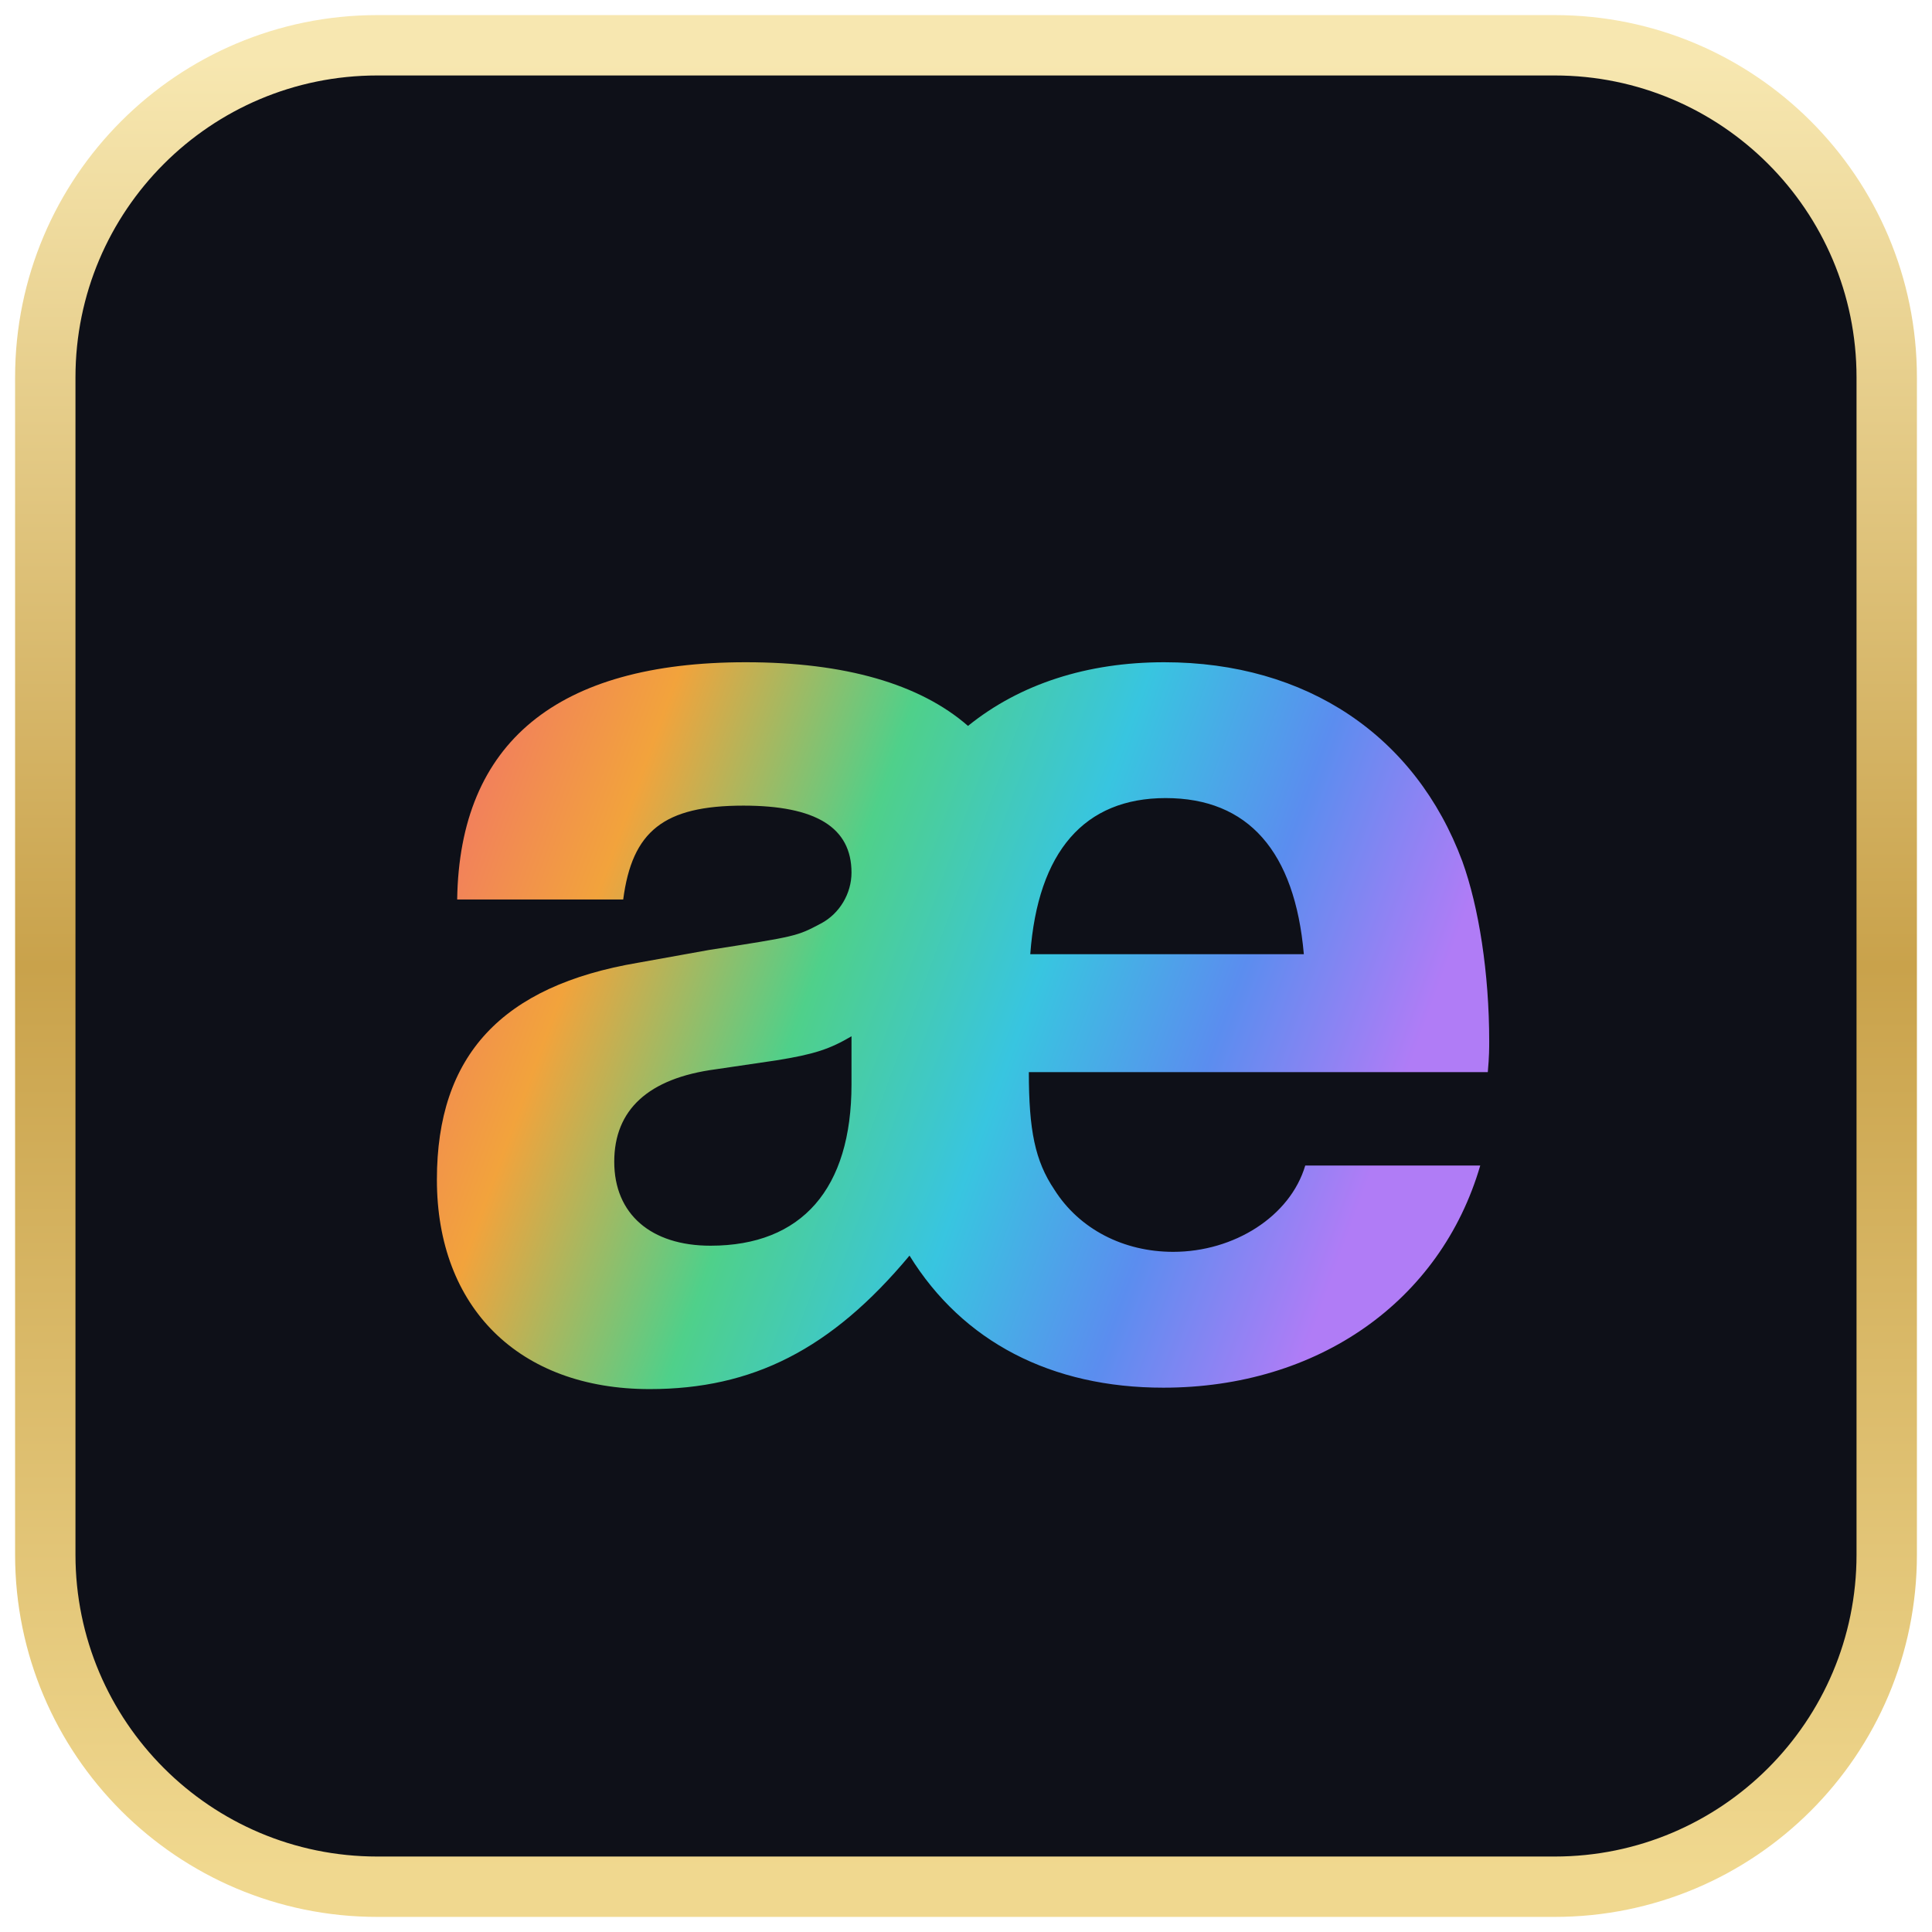
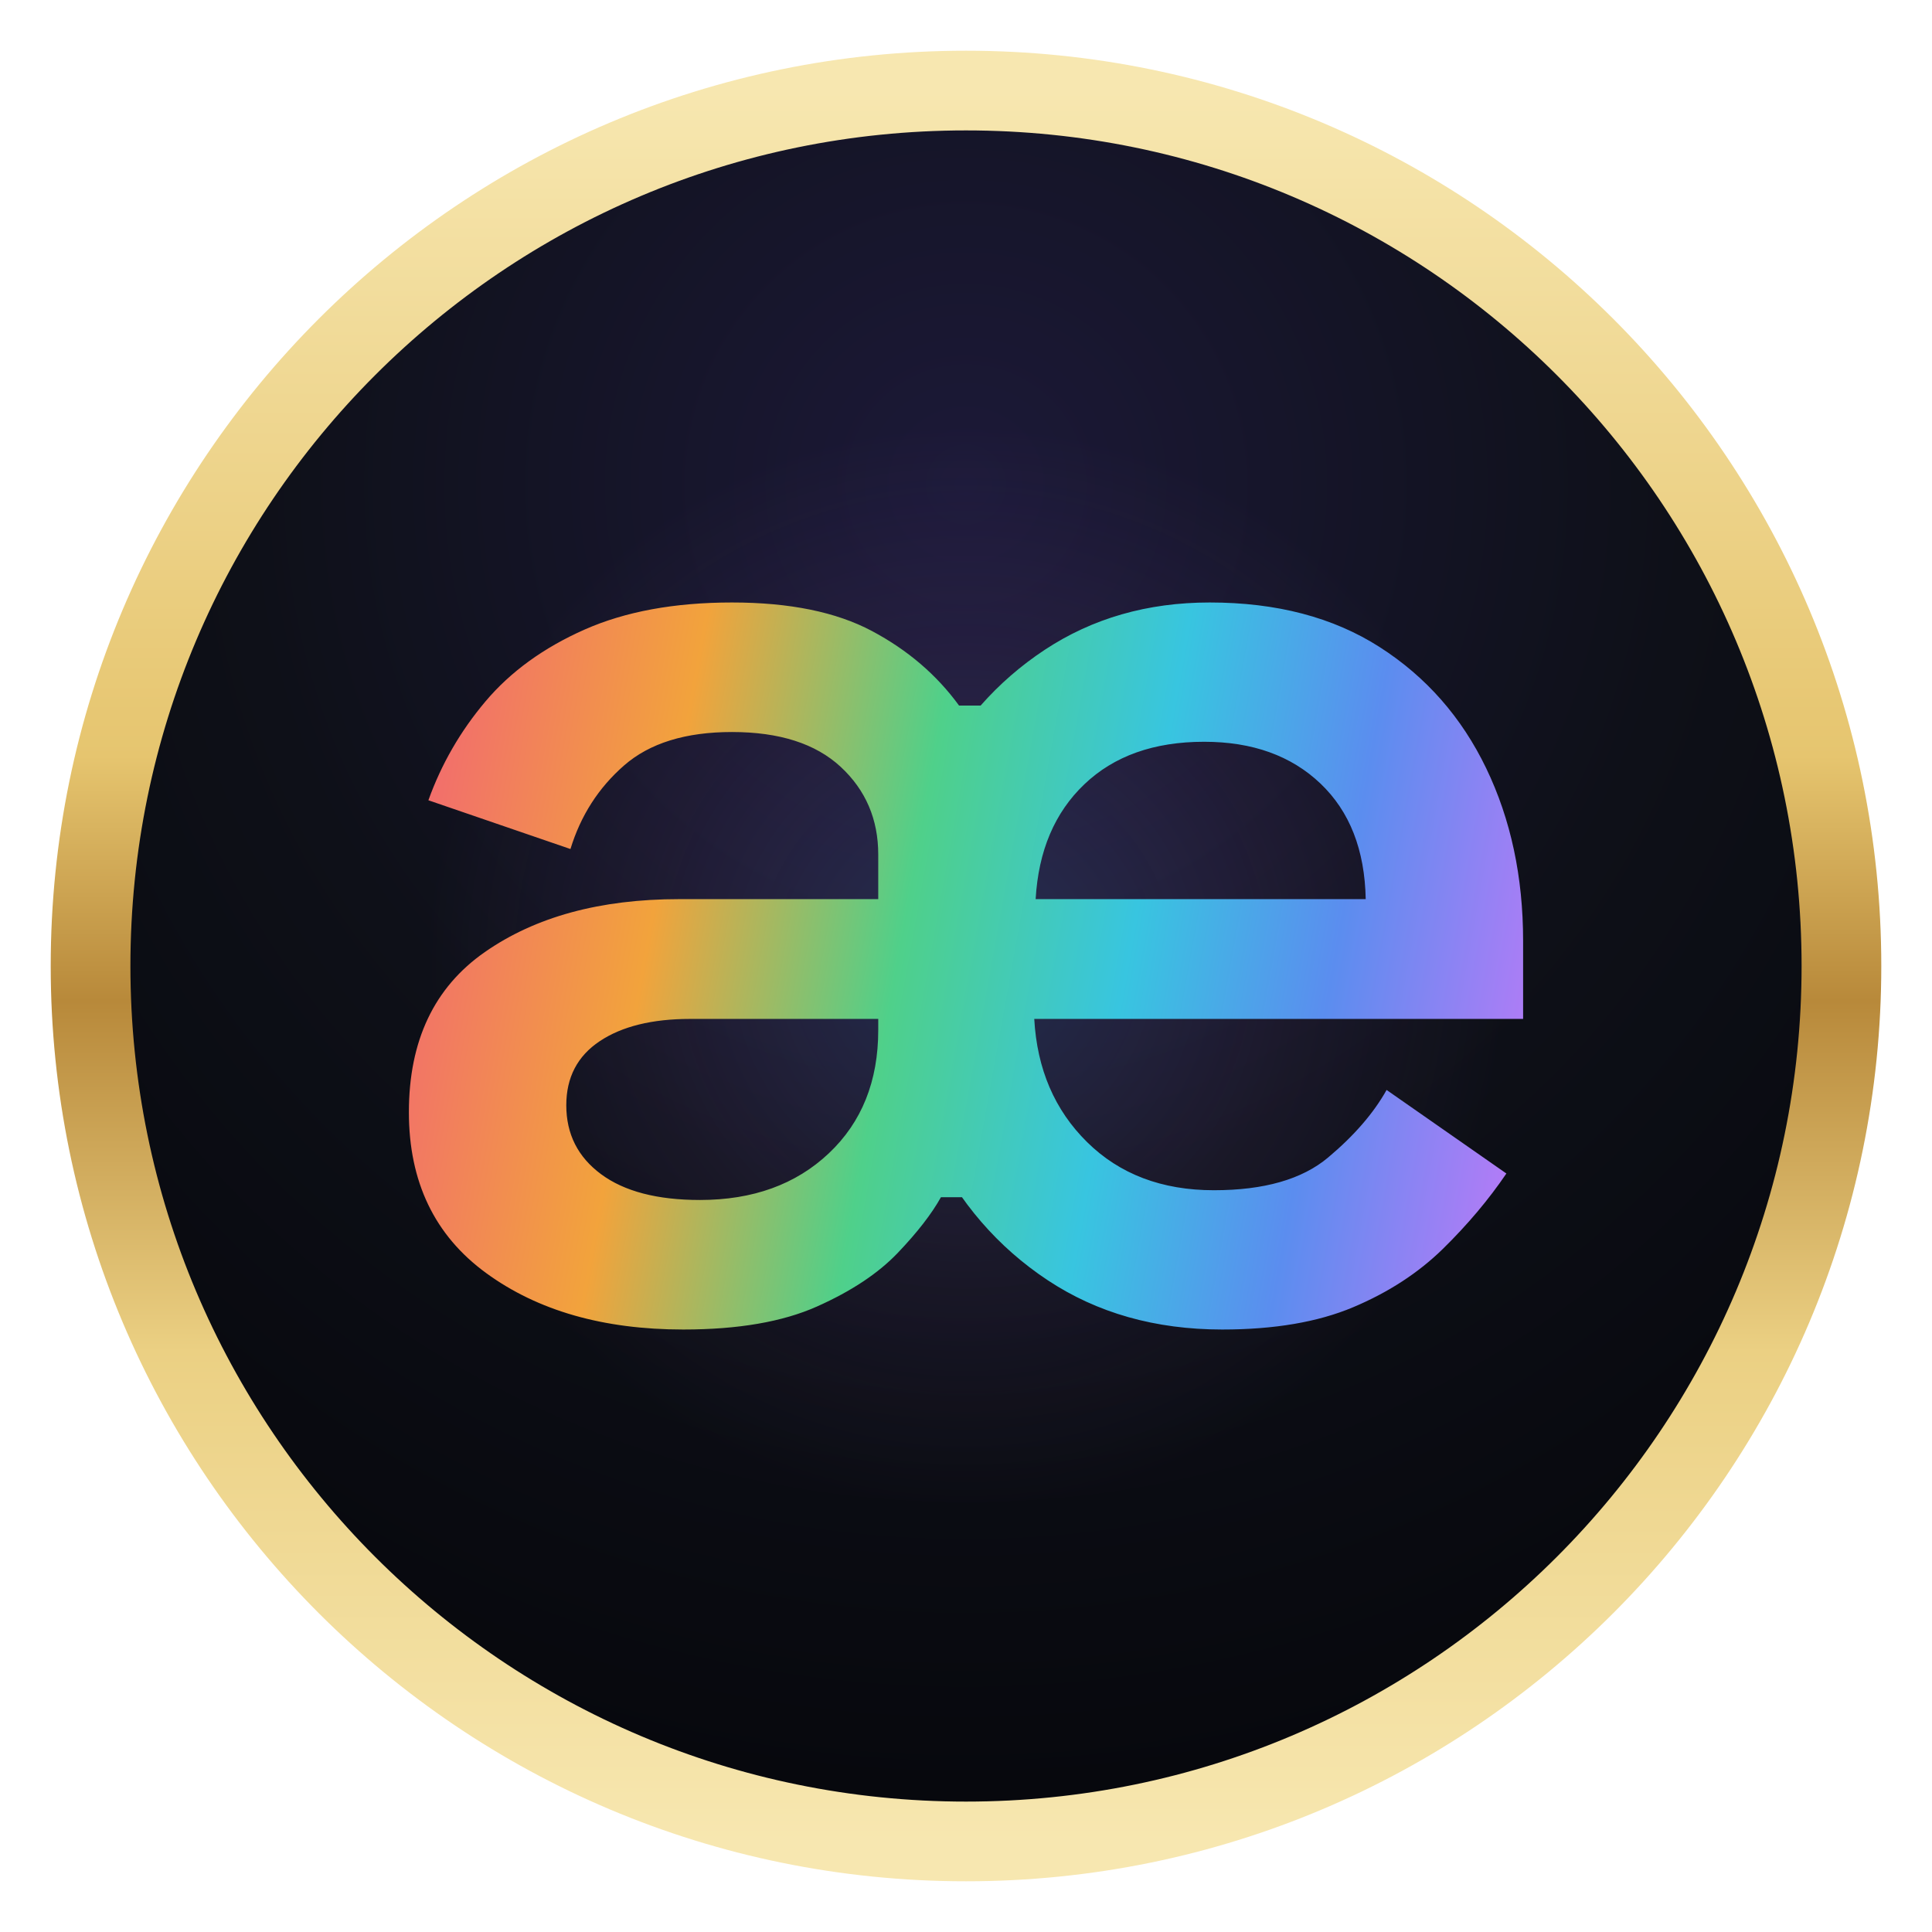
- <svg xmlns="http://www.w3.org/2000/svg" viewBox="0 0 64 64">
+ <svg xmlns="http://www.w3.org/2000/svg" viewBox="0 0 64 64" width="64" height="64" role="img" aria-label="Værksted">
  <defs>
-     <linearGradient id="bifrost" x1="0" y1="0" x2="1" y2="0.25">
+     <linearGradient id="fgold" gradientUnits="userSpaceOnUse" x1="0" y1="3" x2="0" y2="61">
+       <stop offset="0%" stop-color="#F7E7B0" />
+       <stop offset="38%" stop-color="#E6C56F" />
+       <stop offset="52%" stop-color="#B8893A" />
+       <stop offset="72%" stop-color="#EBD083" />
+       <stop offset="100%" stop-color="#F7E7B0" />
+     </linearGradient>
+     <radialGradient id="fdisc" gradientUnits="userSpaceOnUse" cx="32" cy="16.05" r="43.5">
+       <stop offset="0%" stop-color="#1C1938" />
+       <stop offset="55%" stop-color="#0E1018" />
+       <stop offset="100%" stop-color="#07080D" />
+     </radialGradient>
+     <radialGradient id="fhalo" gradientUnits="userSpaceOnUse" cx="32" cy="32" r="17.98">
+       <stop offset="0%" stop-color="#5B8DEF" stop-opacity="0.22" />
+       <stop offset="60%" stop-color="#B07CF6" stop-opacity="0.07" />
+       <stop offset="100%" stop-color="#B07CF6" stop-opacity="0" />
+     </radialGradient>
+   </defs>
+   <circle cx="32" cy="32" r="29.4" fill="url(#fdisc)" />
+   <circle cx="32" cy="32" r="17.98" fill="url(#fhalo)" />
+   <circle cx="32" cy="32" r="29" fill="none" stroke="url(#fgold)" stroke-width="2.64" />
+   <defs>
+     <linearGradient id="fbifrost" gradientUnits="userSpaceOnUse" x1="13.55" y1="28.68" x2="50.45" y2="35.32">
      <stop offset="0%" stop-color="#F26D6D" />
      <stop offset="22%" stop-color="#F2A33C" />
      <stop offset="44%" stop-color="#4FD08A" />
      <stop offset="64%" stop-color="#38C5E0" />
      <stop offset="82%" stop-color="#5B8DEF" />
      <stop offset="100%" stop-color="#B07CF6" />
    </linearGradient>
-     <linearGradient id="gold" x1="0" y1="0" x2="0" y2="1">
-       <stop offset="0%" stop-color="#F7E7B0" />
-       <stop offset="50%" stop-color="#C9A24B" />
-       <stop offset="100%" stop-color="#F0D88F" />
-     </linearGradient>
  </defs>
-   <rect x="1.5" y="1.5" width="61" height="61" rx="11" fill="#0E1018" />
-   <rect x="1.5" y="1.5" width="61" height="61" rx="11" fill="none" stroke="url(#gold)" stroke-width="2" />
-   <text x="32" y="45" text-anchor="middle" font-family="'Space Grotesk', 'Segoe UI', Helvetica, Arial, sans-serif" font-size="42" font-weight="600" fill="url(#bifrost)">æ</text>
+   <path fill="url(#fbifrost)" d="M40.489 44.042Q37.167 44.042 34.699 42.404Q32.231 40.766 30.87 37.975Q29.509 35.183 29.509 31.815Q29.509 28.447 30.87 25.772Q32.231 23.096 34.607 21.527Q36.983 19.958 40.074 19.958Q43.396 19.958 45.703 21.435Q48.009 22.911 49.232 25.449Q50.455 27.986 50.455 31.17V33.753H34.261Q34.399 36.245 36.014 37.836Q37.629 39.428 40.212 39.428Q42.704 39.428 43.995 38.344Q45.287 37.26 45.933 36.106L49.901 38.874Q49.024 40.166 47.802 41.366Q46.579 42.565 44.826 43.303Q43.073 44.042 40.489 44.042ZM23.188 39.751Q25.818 39.751 27.456 38.205Q29.093 36.66 29.093 34.122V33.753H22.865Q20.973 33.753 19.866 34.491Q18.759 35.23 18.759 36.614Q18.759 38.044 19.912 38.897Q21.066 39.751 23.188 39.751ZM22.634 44.042Q18.667 44.042 16.106 42.173Q13.545 40.305 13.545 36.844Q13.545 33.292 16.06 31.539Q18.574 29.785 22.496 29.785H29.093V28.309Q29.093 26.556 27.848 25.402Q26.602 24.249 24.249 24.249Q21.942 24.249 20.674 25.356Q19.405 26.464 18.897 28.125L14.191 26.51Q14.837 24.71 16.083 23.234Q17.329 21.758 19.359 20.858Q21.389 19.958 24.249 19.958Q27.11 19.958 28.886 20.904Q30.662 21.85 31.769 23.372H32.969L31.954 31.446L32.415 39.659H31.17Q30.708 40.489 29.739 41.504Q28.77 42.519 27.063 43.28Q25.356 44.042 22.634 44.042ZM34.307 29.785H45.241Q45.195 27.34 43.742 25.956Q42.288 24.572 39.889 24.572Q37.398 24.572 35.922 25.979Q34.445 27.386 34.307 29.785Z" />
</svg>
